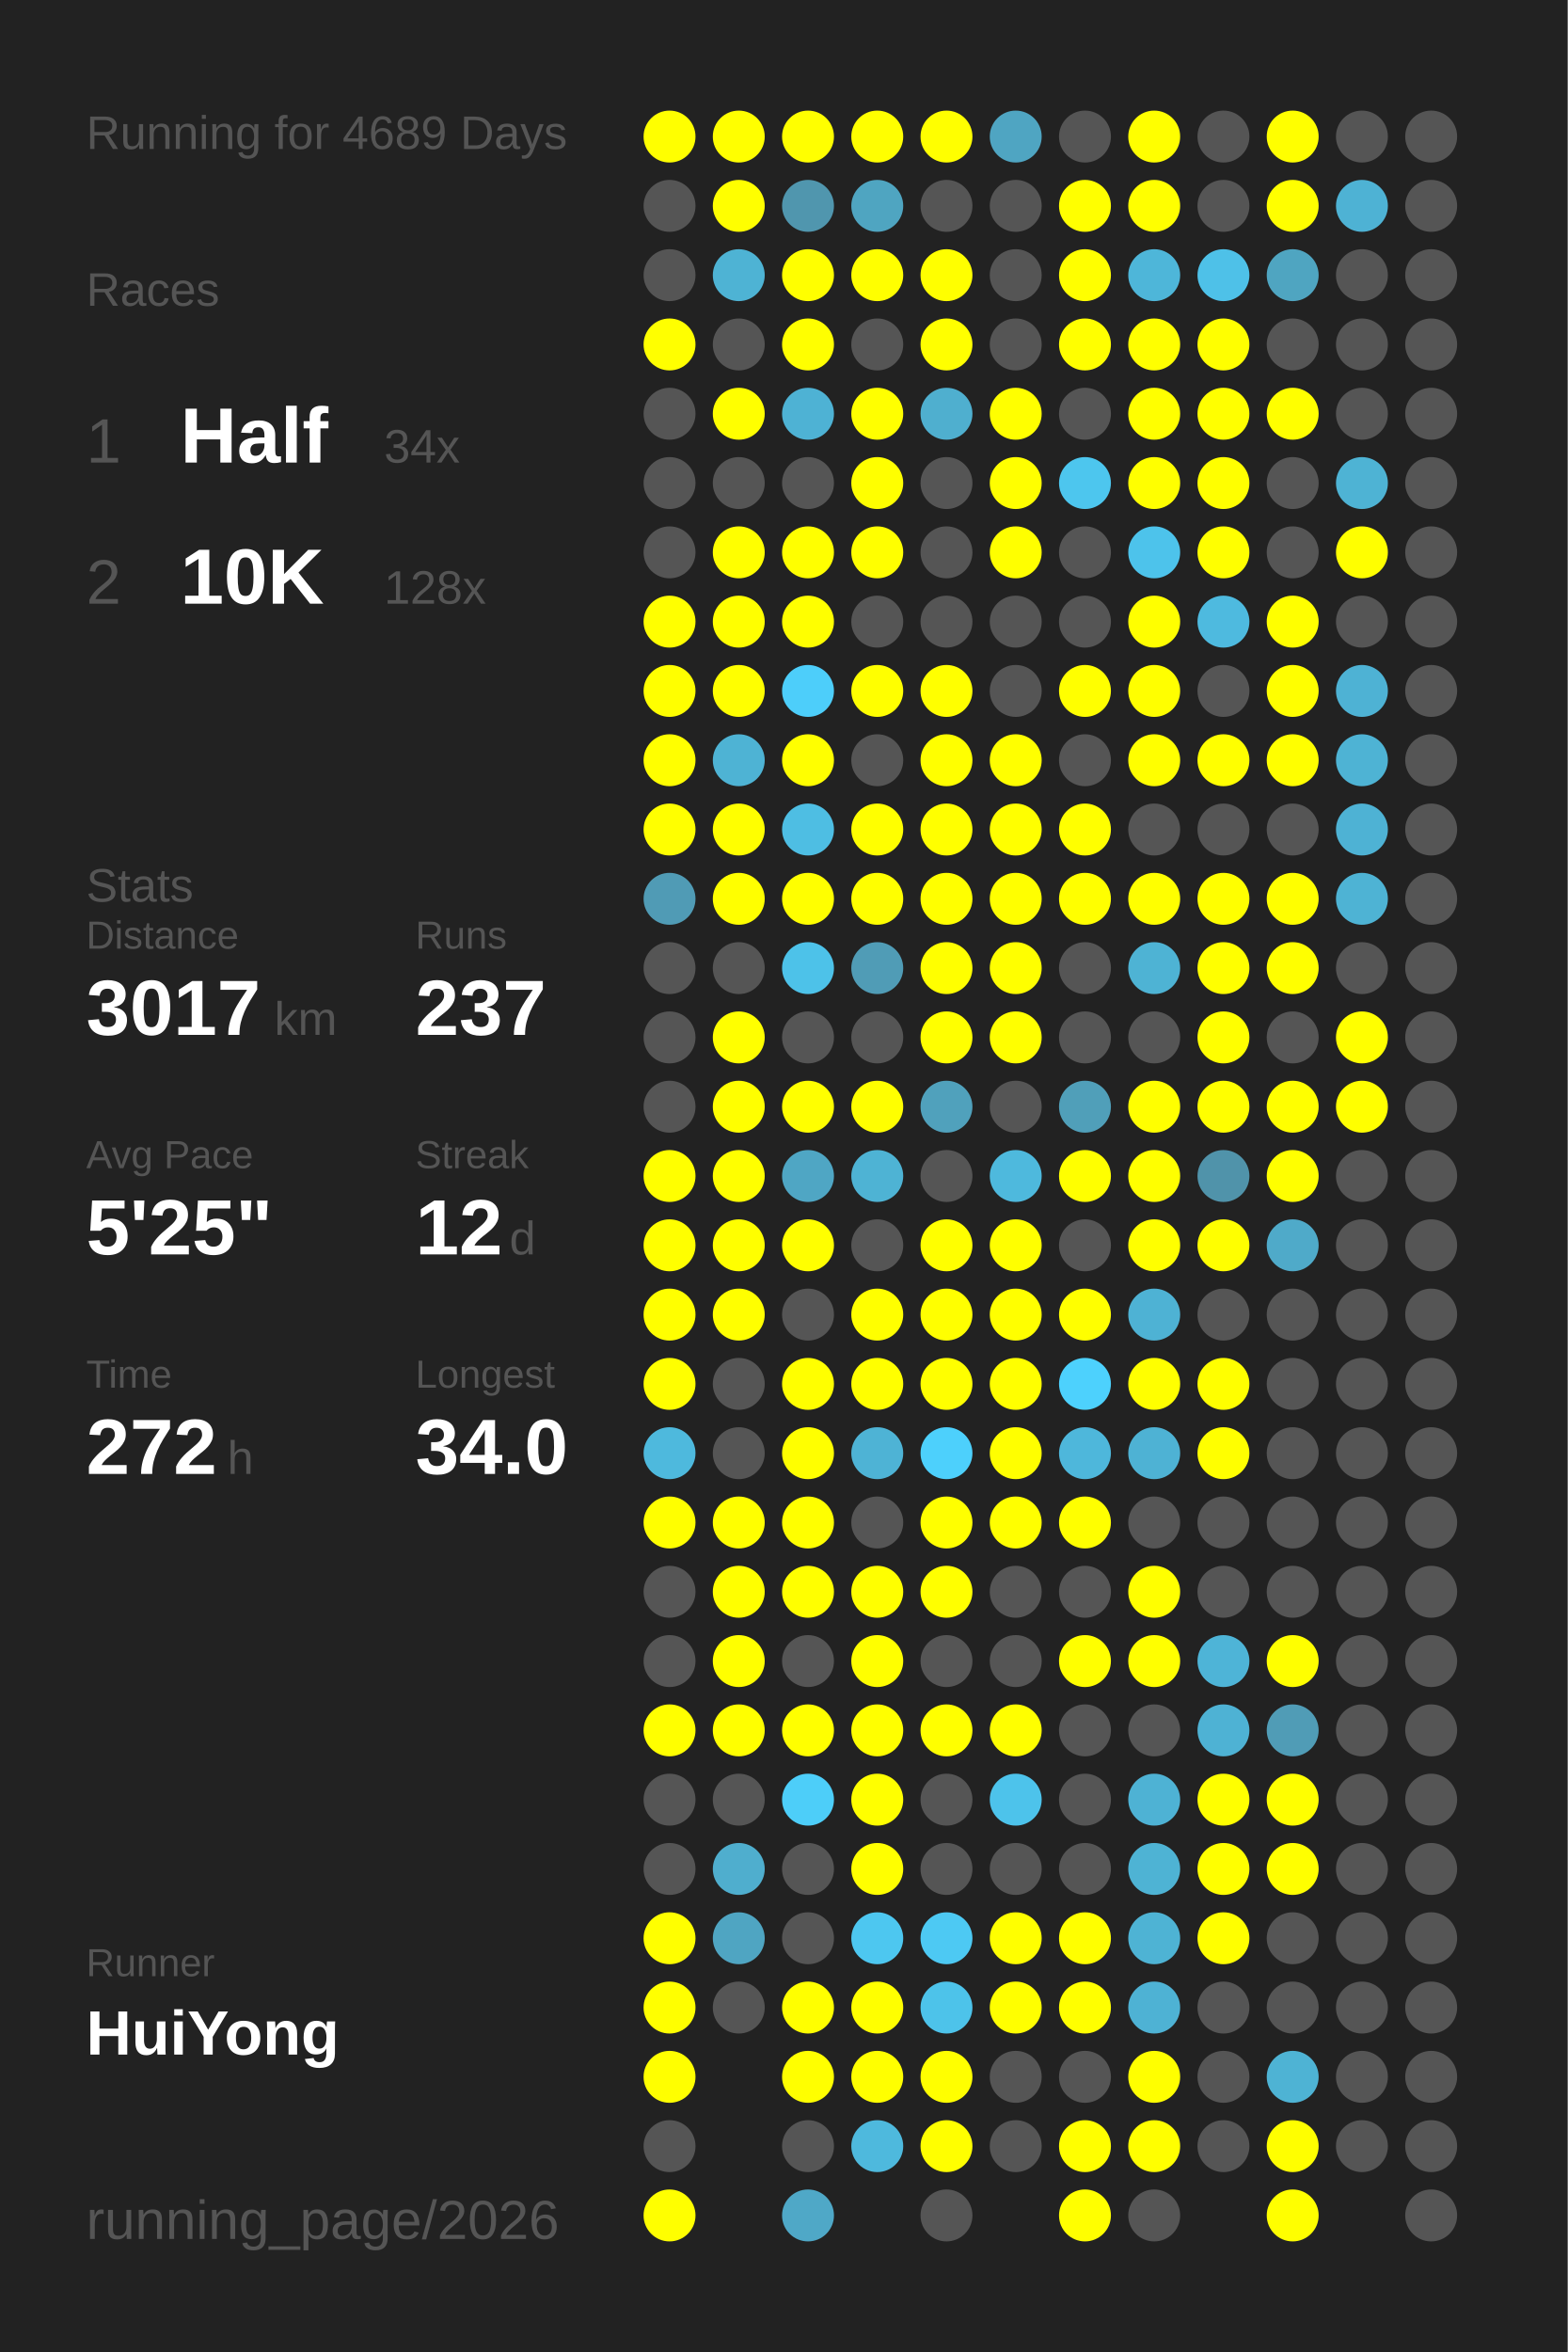
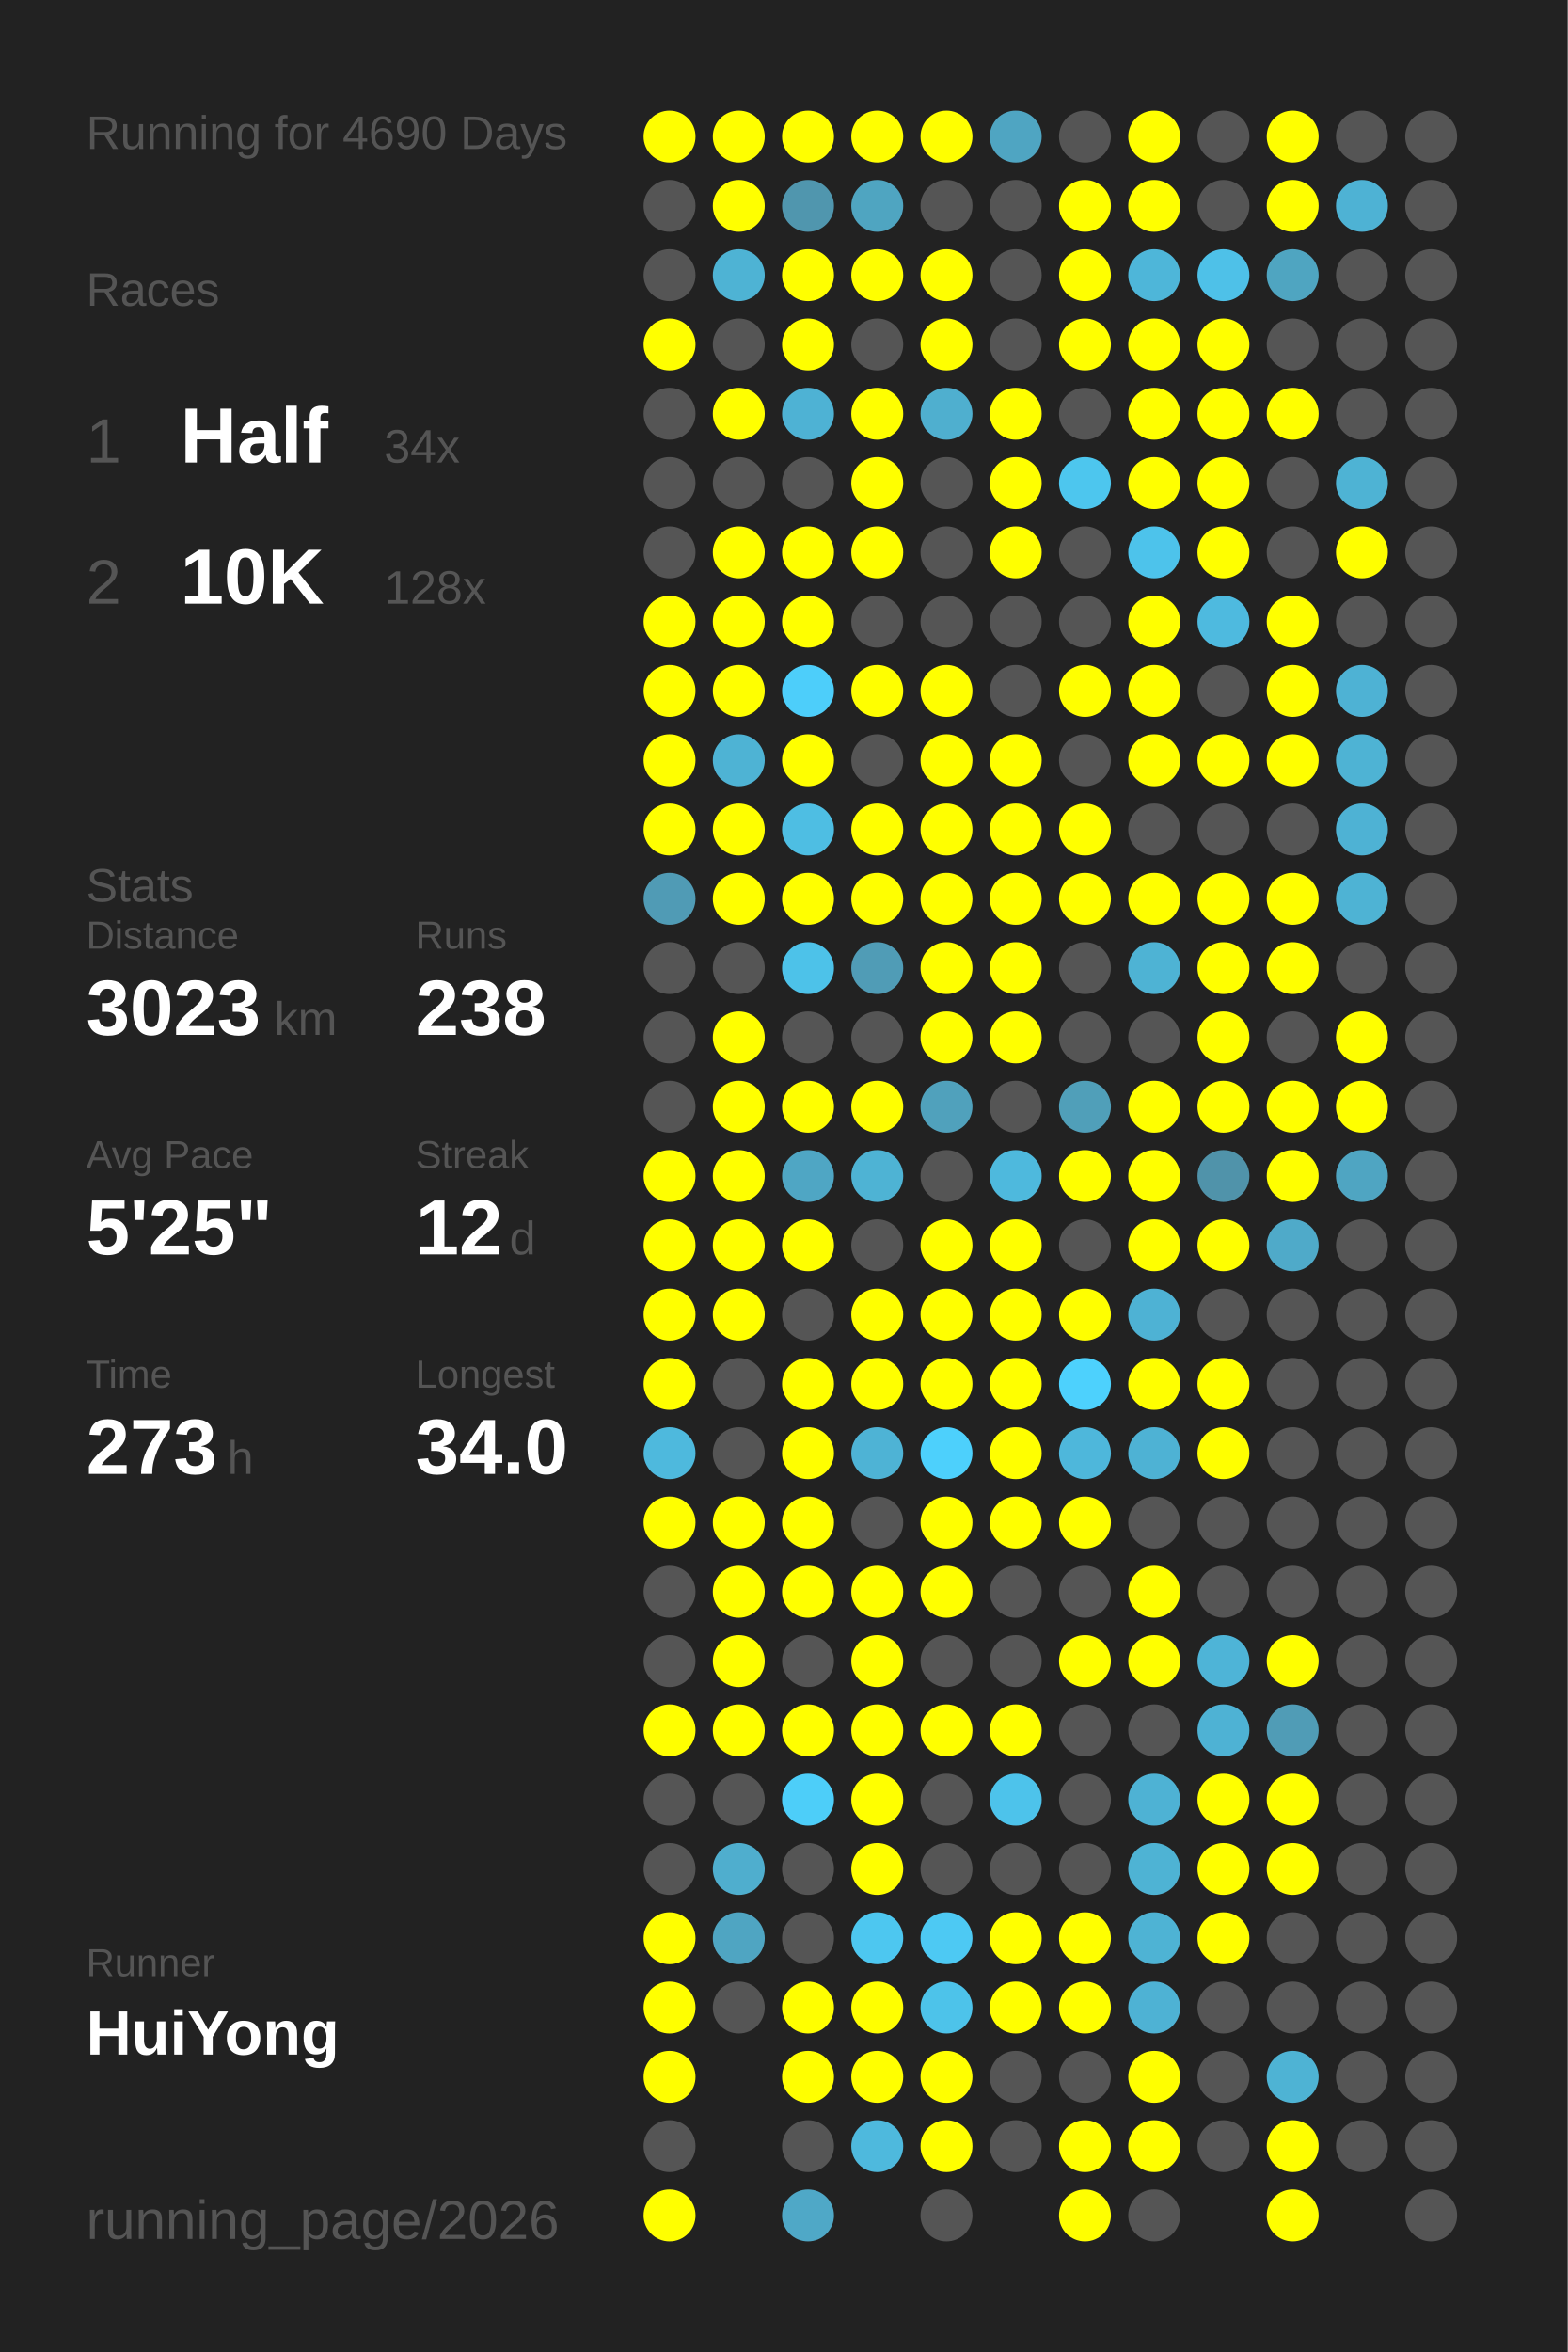
<svg xmlns="http://www.w3.org/2000/svg" baseProfile="full" height="300mm" version="1.1" viewBox="0,0,200,300" width="200mm">
  <defs />
  <rect fill="#222222" height="300" width="200" x="0" y="0" />
-   <text fill="#555555" style="font-size:6px; font-family:Arial;" x="11" y="19">Running for 4689 Days</text>
+   <text fill="#555555" style="font-size:6px; font-family:Arial;" x="11" y="19">Running for 4690 Days</text>
  <text fill="#555555" style="font-size:6px; font-family:Arial;" x="11" y="39">Races</text>
  <text fill="#555555" style="font-size:8px; font-family:Arial;" x="11" y="59">1</text>
  <text fill="#FFFFFF" style="font-size:10px; font-family:Arial; font-weight:bold;" x="23" y="59">Half</text>
  <text fill="#555555" style="font-size:6px; font-family:Arial;" x="49" y="59">34x</text>
  <text fill="#555555" style="font-size:8px; font-family:Arial;" x="11" y="77">2</text>
  <text fill="#FFFFFF" style="font-size:10px; font-family:Arial; font-weight:bold;" x="23" y="77">10K</text>
  <text fill="#555555" style="font-size:6px; font-family:Arial;" x="49" y="77">128x</text>
  <text fill="#555555" style="font-size:6px; font-family:Arial;" x="11" y="115">Stats</text>
  <text fill="#555555" style="font-size:5px; font-family:Arial;" x="11" y="121">Distance</text>
-   <text fill="#FFFFFF" style="font-size:10px; font-family:Arial; font-weight:bold;" x="11" y="132">3017</text>
+   <text fill="#FFFFFF" style="font-size:10px; font-family:Arial; font-weight:bold;" x="11" y="132">3023</text>
  <text fill="#555555" style="font-size:6px; font-family:Arial;" x="35" y="132">km</text>
  <text fill="#555555" style="font-size:5px; font-family:Arial;" x="53" y="121">Runs</text>
-   <text fill="#FFFFFF" style="font-size:10px; font-family:Arial; font-weight:bold;" x="53" y="132">237</text>
+   <text fill="#FFFFFF" style="font-size:10px; font-family:Arial; font-weight:bold;" x="53" y="132">238</text>
  <text fill="#555555" style="font-size:5px; font-family:Arial;" x="11" y="149">Avg Pace</text>
  <text fill="#FFFFFF" style="font-size:10px; font-family:Arial; font-weight:bold;" x="11" y="160">5'25"</text>
  <text fill="#555555" style="font-size:5px; font-family:Arial;" x="53" y="149">Streak</text>
  <text fill="#FFFFFF" style="font-size:10px; font-family:Arial; font-weight:bold;" x="53" y="160">12</text>
  <text fill="#555555" style="font-size:6px; font-family:Arial;" x="65" y="160">d</text>
  <text fill="#555555" style="font-size:5px; font-family:Arial;" x="11" y="177">Time</text>
-   <text fill="#FFFFFF" style="font-size:10px; font-family:Arial; font-weight:bold;" x="11" y="188">272</text>
+   <text fill="#FFFFFF" style="font-size:10px; font-family:Arial; font-weight:bold;" x="11" y="188">273</text>
  <text fill="#555555" style="font-size:6px; font-family:Arial;" x="29" y="188">h</text>
  <text fill="#555555" style="font-size:5px; font-family:Arial;" x="53" y="177">Longest</text>
  <text fill="#FFFFFF" style="font-size:10px; font-family:Arial; font-weight:bold;" x="53" y="188">34.0</text>
  <text fill="#555555" style="font-size:5px; font-family:Arial;" x="11" y="252.065">Runner</text>
  <text fill="#FFFFFF" style="font-size:8px; font-family:Arial; font-weight:bold;" x="11" y="262.065">HuiYong</text>
  <text fill="#555555" style="font-size:7px; font-family:Arial;" x="11" y="285.581">running_page/2026</text>
  <circle cx="85.417" cy="17.419" fill="#FFFF00" r="3.312" />
  <circle cx="85.417" cy="26.258" fill="#555555" r="3.312" />
  <circle cx="85.417" cy="35.097" fill="#555555" r="3.312" />
  <circle cx="85.417" cy="43.935" fill="#FFFF00" r="3.312" />
  <circle cx="85.417" cy="52.774" fill="#555555" r="3.312" />
  <circle cx="85.417" cy="61.613" fill="#555555" r="3.312" />
  <circle cx="85.417" cy="70.452" fill="#555555" r="3.312" />
  <circle cx="85.417" cy="79.29" fill="#FFFF00" r="3.312" />
  <circle cx="85.417" cy="88.129" fill="#FFFF00" r="3.312" />
  <circle cx="85.417" cy="96.968" fill="#FFFF00" r="3.312" />
  <circle cx="85.417" cy="105.806" fill="#FFFF00" r="3.312" />
  <circle cx="85.417" cy="114.645" fill="#509bb5" r="3.312" />
  <circle cx="85.417" cy="123.484" fill="#555555" r="3.312" />
  <circle cx="85.417" cy="132.323" fill="#555555" r="3.312" />
  <circle cx="85.417" cy="141.161" fill="#555555" r="3.312" />
  <circle cx="85.417" cy="150" fill="#FFFF00" r="3.312" />
  <circle cx="85.417" cy="158.839" fill="#FFFF00" r="3.312" />
  <circle cx="85.417" cy="167.677" fill="#FFFF00" r="3.312" />
  <circle cx="85.417" cy="176.516" fill="#FFFF00" r="3.312" />
  <circle cx="85.417" cy="185.355" fill="#4eb9dd" r="3.312" />
  <circle cx="85.417" cy="194.194" fill="#FFFF00" r="3.312" />
  <circle cx="85.417" cy="203.032" fill="#555555" r="3.312" />
  <circle cx="85.417" cy="211.871" fill="#555555" r="3.312" />
  <circle cx="85.417" cy="220.71" fill="#FFFF00" r="3.312" />
  <circle cx="85.417" cy="229.548" fill="#555555" r="3.312" />
  <circle cx="85.417" cy="238.387" fill="#555555" r="3.312" />
  <circle cx="85.417" cy="247.226" fill="#FFFF00" r="3.312" />
  <circle cx="85.417" cy="256.065" fill="#FFFF00" r="3.312" />
  <circle cx="85.417" cy="264.903" fill="#FFFF00" r="3.312" />
  <circle cx="85.417" cy="273.742" fill="#555555" r="3.312" />
  <circle cx="85.417" cy="282.581" fill="#FFFF00" r="3.312" />
  <circle cx="94.25" cy="17.419" fill="#FFFF00" r="3.312" />
  <circle cx="94.25" cy="26.258" fill="#FFFF00" r="3.312" />
  <circle cx="94.25" cy="35.097" fill="#4eb3d4" r="3.312" />
  <circle cx="94.25" cy="43.935" fill="#555555" r="3.312" />
  <circle cx="94.25" cy="52.774" fill="#FFFF00" r="3.312" />
  <circle cx="94.25" cy="61.613" fill="#555555" r="3.312" />
  <circle cx="94.25" cy="70.452" fill="#FFFF00" r="3.312" />
  <circle cx="94.25" cy="79.29" fill="#FFFF00" r="3.312" />
  <circle cx="94.25" cy="88.129" fill="#FFFF00" r="3.312" />
  <circle cx="94.25" cy="96.968" fill="#4eb3d4" r="3.312" />
  <circle cx="94.25" cy="105.806" fill="#FFFF00" r="3.312" />
  <circle cx="94.25" cy="114.645" fill="#FFFF00" r="3.312" />
  <circle cx="94.25" cy="123.484" fill="#555555" r="3.312" />
  <circle cx="94.25" cy="132.323" fill="#FFFF00" r="3.312" />
  <circle cx="94.25" cy="141.161" fill="#FFFF00" r="3.312" />
  <circle cx="94.25" cy="150" fill="#FFFF00" r="3.312" />
  <circle cx="94.25" cy="158.839" fill="#FFFF00" r="3.312" />
  <circle cx="94.25" cy="167.677" fill="#FFFF00" r="3.312" />
  <circle cx="94.25" cy="176.516" fill="#555555" r="3.312" />
  <circle cx="94.25" cy="185.355" fill="#555555" r="3.312" />
  <circle cx="94.25" cy="194.194" fill="#FFFF00" r="3.312" />
  <circle cx="94.25" cy="203.032" fill="#FFFF00" r="3.312" />
  <circle cx="94.25" cy="211.871" fill="#FFFF00" r="3.312" />
  <circle cx="94.25" cy="220.71" fill="#FFFF00" r="3.312" />
  <circle cx="94.25" cy="229.548" fill="#555555" r="3.312" />
  <circle cx="94.25" cy="238.387" fill="#4faece" r="3.312" />
  <circle cx="94.25" cy="247.226" fill="#4fa5c2" r="3.312" />
  <circle cx="94.25" cy="256.065" fill="#555555" r="3.312" />
  <circle cx="103.083" cy="17.419" fill="#FFFF00" r="3.312" />
  <circle cx="103.083" cy="26.258" fill="#5096ae" r="3.312" />
  <circle cx="103.083" cy="35.097" fill="#FFFF00" r="3.312" />
  <circle cx="103.083" cy="43.935" fill="#FFFF00" r="3.312" />
  <circle cx="103.083" cy="52.774" fill="#4eb2d4" r="3.312" />
  <circle cx="103.083" cy="61.613" fill="#555555" r="3.312" />
  <circle cx="103.083" cy="70.452" fill="#FFFF00" r="3.312" />
  <circle cx="103.083" cy="79.29" fill="#FFFF00" r="3.312" />
  <circle cx="103.083" cy="88.129" fill="#4dcefa" r="3.312" />
  <circle cx="103.083" cy="96.968" fill="#FFFF00" r="3.312" />
  <circle cx="103.083" cy="105.806" fill="#4ebee3" r="3.312" />
  <circle cx="103.083" cy="114.645" fill="#FFFF00" r="3.312" />
  <circle cx="103.083" cy="123.484" fill="#4dc2e9" r="3.312" />
  <circle cx="103.083" cy="132.323" fill="#555555" r="3.312" />
  <circle cx="103.083" cy="141.161" fill="#FFFF00" r="3.312" />
  <circle cx="103.083" cy="150" fill="#4fa6c4" r="3.312" />
  <circle cx="103.083" cy="158.839" fill="#FFFF00" r="3.312" />
  <circle cx="103.083" cy="167.677" fill="#555555" r="3.312" />
  <circle cx="103.083" cy="176.516" fill="#FFFF00" r="3.312" />
  <circle cx="103.083" cy="185.355" fill="#FFFF00" r="3.312" />
  <circle cx="103.083" cy="194.194" fill="#FFFF00" r="3.312" />
  <circle cx="103.083" cy="203.032" fill="#FFFF00" r="3.312" />
  <circle cx="103.083" cy="211.871" fill="#555555" r="3.312" />
  <circle cx="103.083" cy="220.71" fill="#FFFF00" r="3.312" />
  <circle cx="103.083" cy="229.548" fill="#4dcef9" r="3.312" />
  <circle cx="103.083" cy="238.387" fill="#555555" r="3.312" />
  <circle cx="103.083" cy="247.226" fill="#555555" r="3.312" />
  <circle cx="103.083" cy="256.065" fill="#FFFF00" r="3.312" />
  <circle cx="103.083" cy="264.903" fill="#FFFF00" r="3.312" />
  <circle cx="103.083" cy="273.742" fill="#555555" r="3.312" />
  <circle cx="103.083" cy="282.581" fill="#4fa8c7" r="3.312" />
  <circle cx="111.917" cy="17.419" fill="#FFFF00" r="3.312" />
  <circle cx="111.917" cy="26.258" fill="#4fa5c1" r="3.312" />
  <circle cx="111.917" cy="35.097" fill="#FFFF00" r="3.312" />
  <circle cx="111.917" cy="43.935" fill="#555555" r="3.312" />
  <circle cx="111.917" cy="52.774" fill="#FFFF00" r="3.312" />
  <circle cx="111.917" cy="61.613" fill="#FFFF00" r="3.312" />
  <circle cx="111.917" cy="70.452" fill="#FFFF00" r="3.312" />
  <circle cx="111.917" cy="79.29" fill="#555555" r="3.312" />
  <circle cx="111.917" cy="88.129" fill="#FFFF00" r="3.312" />
  <circle cx="111.917" cy="96.968" fill="#555555" r="3.312" />
  <circle cx="111.917" cy="105.806" fill="#FFFF00" r="3.312" />
  <circle cx="111.917" cy="114.645" fill="#FFFF00" r="3.312" />
  <circle cx="111.917" cy="123.484" fill="#509cb6" r="3.312" />
  <circle cx="111.917" cy="132.323" fill="#555555" r="3.312" />
  <circle cx="111.917" cy="141.161" fill="#FFFF00" r="3.312" />
  <circle cx="111.917" cy="150" fill="#4eb3d4" r="3.312" />
  <circle cx="111.917" cy="158.839" fill="#555555" r="3.312" />
  <circle cx="111.917" cy="167.677" fill="#FFFF00" r="3.312" />
  <circle cx="111.917" cy="176.516" fill="#FFFF00" r="3.312" />
  <circle cx="111.917" cy="185.355" fill="#4eb3d5" r="3.312" />
  <circle cx="111.917" cy="194.194" fill="#555555" r="3.312" />
  <circle cx="111.917" cy="203.032" fill="#FFFF00" r="3.312" />
  <circle cx="111.917" cy="211.871" fill="#FFFF00" r="3.312" />
  <circle cx="111.917" cy="220.71" fill="#FFFF00" r="3.312" />
  <circle cx="111.917" cy="229.548" fill="#FFFF00" r="3.312" />
  <circle cx="111.917" cy="238.387" fill="#FFFF00" r="3.312" />
  <circle cx="111.917" cy="247.226" fill="#4dc7f0" r="3.312" />
  <circle cx="111.917" cy="256.065" fill="#FFFF00" r="3.312" />
  <circle cx="111.917" cy="264.903" fill="#FFFF00" r="3.312" />
  <circle cx="111.917" cy="273.742" fill="#4eb9dd" r="3.312" />
  <circle cx="120.75" cy="17.419" fill="#FFFF00" r="3.312" />
  <circle cx="120.75" cy="26.258" fill="#555555" r="3.312" />
  <circle cx="120.75" cy="35.097" fill="#FFFF00" r="3.312" />
  <circle cx="120.75" cy="43.935" fill="#FFFF00" r="3.312" />
  <circle cx="120.75" cy="52.774" fill="#4fafcf" r="3.312" />
  <circle cx="120.75" cy="61.613" fill="#555555" r="3.312" />
  <circle cx="120.75" cy="70.452" fill="#555555" r="3.312" />
  <circle cx="120.75" cy="79.29" fill="#555555" r="3.312" />
  <circle cx="120.75" cy="88.129" fill="#FFFF00" r="3.312" />
  <circle cx="120.75" cy="96.968" fill="#FFFF00" r="3.312" />
  <circle cx="120.75" cy="105.806" fill="#FFFF00" r="3.312" />
  <circle cx="120.75" cy="114.645" fill="#FFFF00" r="3.312" />
  <circle cx="120.75" cy="123.484" fill="#FFFF00" r="3.312" />
  <circle cx="120.75" cy="132.323" fill="#FFFF00" r="3.312" />
  <circle cx="120.75" cy="141.161" fill="#50a1bc" r="3.312" />
  <circle cx="120.75" cy="150" fill="#555555" r="3.312" />
  <circle cx="120.75" cy="158.839" fill="#FFFF00" r="3.312" />
  <circle cx="120.75" cy="167.677" fill="#FFFF00" r="3.312" />
  <circle cx="120.75" cy="176.516" fill="#FFFF00" r="3.312" />
  <circle cx="120.75" cy="185.355" fill="#4dd0fc" r="3.312" />
  <circle cx="120.75" cy="194.194" fill="#FFFF00" r="3.312" />
  <circle cx="120.75" cy="203.032" fill="#FFFF00" r="3.312" />
  <circle cx="120.75" cy="211.871" fill="#555555" r="3.312" />
  <circle cx="120.75" cy="220.71" fill="#FFFF00" r="3.312" />
  <circle cx="120.75" cy="229.548" fill="#555555" r="3.312" />
  <circle cx="120.75" cy="238.387" fill="#555555" r="3.312" />
  <circle cx="120.75" cy="247.226" fill="#4dc9f3" r="3.312" />
  <circle cx="120.75" cy="256.065" fill="#4dc3ea" r="3.312" />
  <circle cx="120.75" cy="264.903" fill="#FFFF00" r="3.312" />
  <circle cx="120.75" cy="273.742" fill="#FFFF00" r="3.312" />
  <circle cx="120.75" cy="282.581" fill="#555555" r="3.312" />
  <circle cx="129.583" cy="17.419" fill="#4fa5c2" r="3.312" />
  <circle cx="129.583" cy="26.258" fill="#555555" r="3.312" />
  <circle cx="129.583" cy="35.097" fill="#555555" r="3.312" />
  <circle cx="129.583" cy="43.935" fill="#555555" r="3.312" />
  <circle cx="129.583" cy="52.774" fill="#FFFF00" r="3.312" />
  <circle cx="129.583" cy="61.613" fill="#FFFF00" r="3.312" />
  <circle cx="129.583" cy="70.452" fill="#FFFF00" r="3.312" />
  <circle cx="129.583" cy="79.29" fill="#555555" r="3.312" />
  <circle cx="129.583" cy="88.129" fill="#555555" r="3.312" />
  <circle cx="129.583" cy="96.968" fill="#FFFF00" r="3.312" />
  <circle cx="129.583" cy="105.806" fill="#FFFF00" r="3.312" />
  <circle cx="129.583" cy="114.645" fill="#FFFF00" r="3.312" />
  <circle cx="129.583" cy="123.484" fill="#FFFF00" r="3.312" />
  <circle cx="129.583" cy="132.323" fill="#FFFF00" r="3.312" />
  <circle cx="129.583" cy="141.161" fill="#555555" r="3.312" />
  <circle cx="129.583" cy="150" fill="#4eb9dd" r="3.312" />
  <circle cx="129.583" cy="158.839" fill="#FFFF00" r="3.312" />
  <circle cx="129.583" cy="167.677" fill="#FFFF00" r="3.312" />
  <circle cx="129.583" cy="176.516" fill="#FFFF00" r="3.312" />
  <circle cx="129.583" cy="185.355" fill="#FFFF00" r="3.312" />
  <circle cx="129.583" cy="194.194" fill="#FFFF00" r="3.312" />
  <circle cx="129.583" cy="203.032" fill="#555555" r="3.312" />
  <circle cx="129.583" cy="211.871" fill="#555555" r="3.312" />
  <circle cx="129.583" cy="220.71" fill="#FFFF00" r="3.312" />
  <circle cx="129.583" cy="229.548" fill="#4dc3eb" r="3.312" />
  <circle cx="129.583" cy="238.387" fill="#555555" r="3.312" />
  <circle cx="129.583" cy="247.226" fill="#FFFF00" r="3.312" />
  <circle cx="129.583" cy="256.065" fill="#FFFF00" r="3.312" />
  <circle cx="129.583" cy="264.903" fill="#555555" r="3.312" />
  <circle cx="129.583" cy="273.742" fill="#555555" r="3.312" />
  <circle cx="138.417" cy="17.419" fill="#555555" r="3.312" />
  <circle cx="138.417" cy="26.258" fill="#FFFF00" r="3.312" />
  <circle cx="138.417" cy="35.097" fill="#FFFF00" r="3.312" />
  <circle cx="138.417" cy="43.935" fill="#FFFF00" r="3.312" />
  <circle cx="138.417" cy="52.774" fill="#555555" r="3.312" />
  <circle cx="138.417" cy="61.613" fill="#4dc6ee" r="3.312" />
  <circle cx="138.417" cy="70.452" fill="#555555" r="3.312" />
  <circle cx="138.417" cy="79.29" fill="#555555" r="3.312" />
  <circle cx="138.417" cy="88.129" fill="#FFFF00" r="3.312" />
  <circle cx="138.417" cy="96.968" fill="#555555" r="3.312" />
  <circle cx="138.417" cy="105.806" fill="#FFFF00" r="3.312" />
  <circle cx="138.417" cy="114.645" fill="#FFFF00" r="3.312" />
  <circle cx="138.417" cy="123.484" fill="#555555" r="3.312" />
  <circle cx="138.417" cy="132.323" fill="#555555" r="3.312" />
  <circle cx="138.417" cy="141.161" fill="#509fb9" r="3.312" />
  <circle cx="138.417" cy="150" fill="#FFFF00" r="3.312" />
  <circle cx="138.417" cy="158.839" fill="#555555" r="3.312" />
  <circle cx="138.417" cy="167.677" fill="#FFFF00" r="3.312" />
  <circle cx="138.417" cy="176.516" fill="#4dd1fd" r="3.312" />
  <circle cx="138.417" cy="185.355" fill="#4eb7db" r="3.312" />
  <circle cx="138.417" cy="194.194" fill="#FFFF00" r="3.312" />
  <circle cx="138.417" cy="203.032" fill="#555555" r="3.312" />
  <circle cx="138.417" cy="211.871" fill="#FFFF00" r="3.312" />
  <circle cx="138.417" cy="220.71" fill="#555555" r="3.312" />
  <circle cx="138.417" cy="229.548" fill="#555555" r="3.312" />
  <circle cx="138.417" cy="238.387" fill="#555555" r="3.312" />
  <circle cx="138.417" cy="247.226" fill="#FFFF00" r="3.312" />
  <circle cx="138.417" cy="256.065" fill="#FFFF00" r="3.312" />
  <circle cx="138.417" cy="264.903" fill="#555555" r="3.312" />
  <circle cx="138.417" cy="273.742" fill="#FFFF00" r="3.312" />
  <circle cx="138.417" cy="282.581" fill="#FFFF00" r="3.312" />
  <circle cx="147.25" cy="17.419" fill="#FFFF00" r="3.312" />
  <circle cx="147.25" cy="26.258" fill="#FFFF00" r="3.312" />
  <circle cx="147.25" cy="35.097" fill="#4eb6d9" r="3.312" />
  <circle cx="147.25" cy="43.935" fill="#FFFF00" r="3.312" />
  <circle cx="147.25" cy="52.774" fill="#FFFF00" r="3.312" />
  <circle cx="147.25" cy="61.613" fill="#FFFF00" r="3.312" />
  <circle cx="147.25" cy="70.452" fill="#4dc3eb" r="3.312" />
  <circle cx="147.25" cy="79.29" fill="#FFFF00" r="3.312" />
  <circle cx="147.25" cy="88.129" fill="#FFFF00" r="3.312" />
  <circle cx="147.25" cy="96.968" fill="#FFFF00" r="3.312" />
  <circle cx="147.25" cy="105.806" fill="#555555" r="3.312" />
  <circle cx="147.25" cy="114.645" fill="#FFFF00" r="3.312" />
  <circle cx="147.25" cy="123.484" fill="#4eb3d4" r="3.312" />
  <circle cx="147.25" cy="132.323" fill="#555555" r="3.312" />
  <circle cx="147.25" cy="141.161" fill="#FFFF00" r="3.312" />
  <circle cx="147.25" cy="150" fill="#FFFF00" r="3.312" />
  <circle cx="147.25" cy="158.839" fill="#FFFF00" r="3.312" />
  <circle cx="147.25" cy="167.677" fill="#4eb2d4" r="3.312" />
  <circle cx="147.25" cy="176.516" fill="#FFFF00" r="3.312" />
  <circle cx="147.25" cy="185.355" fill="#4eb2d4" r="3.312" />
  <circle cx="147.25" cy="194.194" fill="#555555" r="3.312" />
  <circle cx="147.25" cy="203.032" fill="#FFFF00" r="3.312" />
  <circle cx="147.25" cy="211.871" fill="#FFFF00" r="3.312" />
  <circle cx="147.25" cy="220.71" fill="#555555" r="3.312" />
  <circle cx="147.25" cy="229.548" fill="#4eb2d4" r="3.312" />
  <circle cx="147.25" cy="238.387" fill="#4eb3d4" r="3.312" />
  <circle cx="147.25" cy="247.226" fill="#4eb3d4" r="3.312" />
  <circle cx="147.25" cy="256.065" fill="#4eb2d4" r="3.312" />
  <circle cx="147.25" cy="264.903" fill="#FFFF00" r="3.312" />
  <circle cx="147.25" cy="273.742" fill="#FFFF00" r="3.312" />
  <circle cx="147.25" cy="282.581" fill="#555555" r="3.312" />
  <circle cx="156.083" cy="17.419" fill="#555555" r="3.312" />
  <circle cx="156.083" cy="26.258" fill="#555555" r="3.312" />
  <circle cx="156.083" cy="35.097" fill="#4ec1e8" r="3.312" />
  <circle cx="156.083" cy="43.935" fill="#FFFF00" r="3.312" />
  <circle cx="156.083" cy="52.774" fill="#FFFF00" r="3.312" />
  <circle cx="156.083" cy="61.613" fill="#FFFF00" r="3.312" />
  <circle cx="156.083" cy="70.452" fill="#FFFF00" r="3.312" />
  <circle cx="156.083" cy="79.29" fill="#4ebadf" r="3.312" />
  <circle cx="156.083" cy="88.129" fill="#555555" r="3.312" />
  <circle cx="156.083" cy="96.968" fill="#FFFF00" r="3.312" />
  <circle cx="156.083" cy="105.806" fill="#555555" r="3.312" />
  <circle cx="156.083" cy="114.645" fill="#FFFF00" r="3.312" />
  <circle cx="156.083" cy="123.484" fill="#FFFF00" r="3.312" />
  <circle cx="156.083" cy="132.323" fill="#FFFF00" r="3.312" />
  <circle cx="156.083" cy="141.161" fill="#FFFF00" r="3.312" />
  <circle cx="156.083" cy="150" fill="#5093aa" r="3.312" />
  <circle cx="156.083" cy="158.839" fill="#FFFF00" r="3.312" />
  <circle cx="156.083" cy="167.677" fill="#555555" r="3.312" />
  <circle cx="156.083" cy="176.516" fill="#FFFF00" r="3.312" />
  <circle cx="156.083" cy="185.355" fill="#FFFF00" r="3.312" />
  <circle cx="156.083" cy="194.194" fill="#555555" r="3.312" />
  <circle cx="156.083" cy="203.032" fill="#555555" r="3.312" />
  <circle cx="156.083" cy="211.871" fill="#4eb4d7" r="3.312" />
  <circle cx="156.083" cy="220.71" fill="#4eb2d4" r="3.312" />
  <circle cx="156.083" cy="229.548" fill="#FFFF00" r="3.312" />
  <circle cx="156.083" cy="238.387" fill="#FFFF00" r="3.312" />
  <circle cx="156.083" cy="247.226" fill="#FFFF00" r="3.312" />
  <circle cx="156.083" cy="256.065" fill="#555555" r="3.312" />
  <circle cx="156.083" cy="264.903" fill="#555555" r="3.312" />
  <circle cx="156.083" cy="273.742" fill="#555555" r="3.312" />
  <circle cx="164.917" cy="17.419" fill="#FFFF00" r="3.312" />
  <circle cx="164.917" cy="26.258" fill="#FFFF00" r="3.312" />
  <circle cx="164.917" cy="35.097" fill="#4fa5c1" r="3.312" />
  <circle cx="164.917" cy="43.935" fill="#555555" r="3.312" />
  <circle cx="164.917" cy="52.774" fill="#FFFF00" r="3.312" />
  <circle cx="164.917" cy="61.613" fill="#555555" r="3.312" />
  <circle cx="164.917" cy="70.452" fill="#555555" r="3.312" />
  <circle cx="164.917" cy="79.29" fill="#FFFF00" r="3.312" />
  <circle cx="164.917" cy="88.129" fill="#FFFF00" r="3.312" />
  <circle cx="164.917" cy="96.968" fill="#FFFF00" r="3.312" />
  <circle cx="164.917" cy="105.806" fill="#555555" r="3.312" />
  <circle cx="164.917" cy="114.645" fill="#FFFF00" r="3.312" />
  <circle cx="164.917" cy="123.484" fill="#FFFF00" r="3.312" />
  <circle cx="164.917" cy="132.323" fill="#555555" r="3.312" />
  <circle cx="164.917" cy="141.161" fill="#FFFF00" r="3.312" />
  <circle cx="164.917" cy="150" fill="#FFFF00" r="3.312" />
  <circle cx="164.917" cy="158.839" fill="#4faac9" r="3.312" />
  <circle cx="164.917" cy="167.677" fill="#555555" r="3.312" />
  <circle cx="164.917" cy="176.516" fill="#555555" r="3.312" />
  <circle cx="164.917" cy="185.355" fill="#555555" r="3.312" />
  <circle cx="164.917" cy="194.194" fill="#555555" r="3.312" />
  <circle cx="164.917" cy="203.032" fill="#555555" r="3.312" />
  <circle cx="164.917" cy="211.871" fill="#FFFF00" r="3.312" />
  <circle cx="164.917" cy="220.71" fill="#509cb6" r="3.312" />
  <circle cx="164.917" cy="229.548" fill="#FFFF00" r="3.312" />
  <circle cx="164.917" cy="238.387" fill="#FFFF00" r="3.312" />
  <circle cx="164.917" cy="247.226" fill="#555555" r="3.312" />
  <circle cx="164.917" cy="256.065" fill="#555555" r="3.312" />
  <circle cx="164.917" cy="264.903" fill="#4eb3d4" r="3.312" />
  <circle cx="164.917" cy="273.742" fill="#FFFF00" r="3.312" />
  <circle cx="164.917" cy="282.581" fill="#FFFF00" r="3.312" />
  <circle cx="173.75" cy="17.419" fill="#555555" r="3.312" />
  <circle cx="173.75" cy="26.258" fill="#4eb2d4" r="3.312" />
  <circle cx="173.75" cy="35.097" fill="#555555" r="3.312" />
  <circle cx="173.75" cy="43.935" fill="#555555" r="3.312" />
  <circle cx="173.75" cy="52.774" fill="#555555" r="3.312" />
  <circle cx="173.75" cy="61.613" fill="#4eb3d4" r="3.312" />
  <circle cx="173.75" cy="70.452" fill="#FFFF00" r="3.312" />
  <circle cx="173.75" cy="79.29" fill="#555555" r="3.312" />
  <circle cx="173.75" cy="88.129" fill="#4eb2d4" r="3.312" />
  <circle cx="173.75" cy="96.968" fill="#4eb3d4" r="3.312" />
  <circle cx="173.75" cy="105.806" fill="#4eb2d4" r="3.312" />
  <circle cx="173.75" cy="114.645" fill="#4eb3d4" r="3.312" />
  <circle cx="173.75" cy="123.484" fill="#555555" r="3.312" />
  <circle cx="173.75" cy="132.323" fill="#FFFF00" r="3.312" />
  <circle cx="173.75" cy="141.161" fill="#FFFF00" r="3.312" />
-   <circle cx="173.75" cy="150" fill="#555555" r="3.312" />
+   <circle cx="173.75" cy="150" fill="#4fa5c2" r="3.312" />
  <circle cx="173.75" cy="158.839" fill="#555555" r="3.312" />
  <circle cx="173.75" cy="167.677" fill="#555555" r="3.312" />
  <circle cx="173.75" cy="176.516" fill="#555555" r="3.312" />
  <circle cx="173.75" cy="185.355" fill="#555555" r="3.312" />
  <circle cx="173.75" cy="194.194" fill="#555555" r="3.312" />
  <circle cx="173.75" cy="203.032" fill="#555555" r="3.312" />
  <circle cx="173.75" cy="211.871" fill="#555555" r="3.312" />
  <circle cx="173.75" cy="220.71" fill="#555555" r="3.312" />
  <circle cx="173.75" cy="229.548" fill="#555555" r="3.312" />
  <circle cx="173.75" cy="238.387" fill="#555555" r="3.312" />
  <circle cx="173.75" cy="247.226" fill="#555555" r="3.312" />
  <circle cx="173.75" cy="256.065" fill="#555555" r="3.312" />
  <circle cx="173.75" cy="264.903" fill="#555555" r="3.312" />
  <circle cx="173.75" cy="273.742" fill="#555555" r="3.312" />
  <circle cx="182.583" cy="17.419" fill="#555555" r="3.312" />
  <circle cx="182.583" cy="26.258" fill="#555555" r="3.312" />
  <circle cx="182.583" cy="35.097" fill="#555555" r="3.312" />
  <circle cx="182.583" cy="43.935" fill="#555555" r="3.312" />
  <circle cx="182.583" cy="52.774" fill="#555555" r="3.312" />
  <circle cx="182.583" cy="61.613" fill="#555555" r="3.312" />
  <circle cx="182.583" cy="70.452" fill="#555555" r="3.312" />
  <circle cx="182.583" cy="79.29" fill="#555555" r="3.312" />
  <circle cx="182.583" cy="88.129" fill="#555555" r="3.312" />
  <circle cx="182.583" cy="96.968" fill="#555555" r="3.312" />
  <circle cx="182.583" cy="105.806" fill="#555555" r="3.312" />
  <circle cx="182.583" cy="114.645" fill="#555555" r="3.312" />
  <circle cx="182.583" cy="123.484" fill="#555555" r="3.312" />
  <circle cx="182.583" cy="132.323" fill="#555555" r="3.312" />
  <circle cx="182.583" cy="141.161" fill="#555555" r="3.312" />
  <circle cx="182.583" cy="150" fill="#555555" r="3.312" />
  <circle cx="182.583" cy="158.839" fill="#555555" r="3.312" />
  <circle cx="182.583" cy="167.677" fill="#555555" r="3.312" />
  <circle cx="182.583" cy="176.516" fill="#555555" r="3.312" />
  <circle cx="182.583" cy="185.355" fill="#555555" r="3.312" />
  <circle cx="182.583" cy="194.194" fill="#555555" r="3.312" />
  <circle cx="182.583" cy="203.032" fill="#555555" r="3.312" />
  <circle cx="182.583" cy="211.871" fill="#555555" r="3.312" />
  <circle cx="182.583" cy="220.71" fill="#555555" r="3.312" />
  <circle cx="182.583" cy="229.548" fill="#555555" r="3.312" />
  <circle cx="182.583" cy="238.387" fill="#555555" r="3.312" />
  <circle cx="182.583" cy="247.226" fill="#555555" r="3.312" />
  <circle cx="182.583" cy="256.065" fill="#555555" r="3.312" />
  <circle cx="182.583" cy="264.903" fill="#555555" r="3.312" />
  <circle cx="182.583" cy="273.742" fill="#555555" r="3.312" />
  <circle cx="182.583" cy="282.581" fill="#555555" r="3.312" />
</svg>
